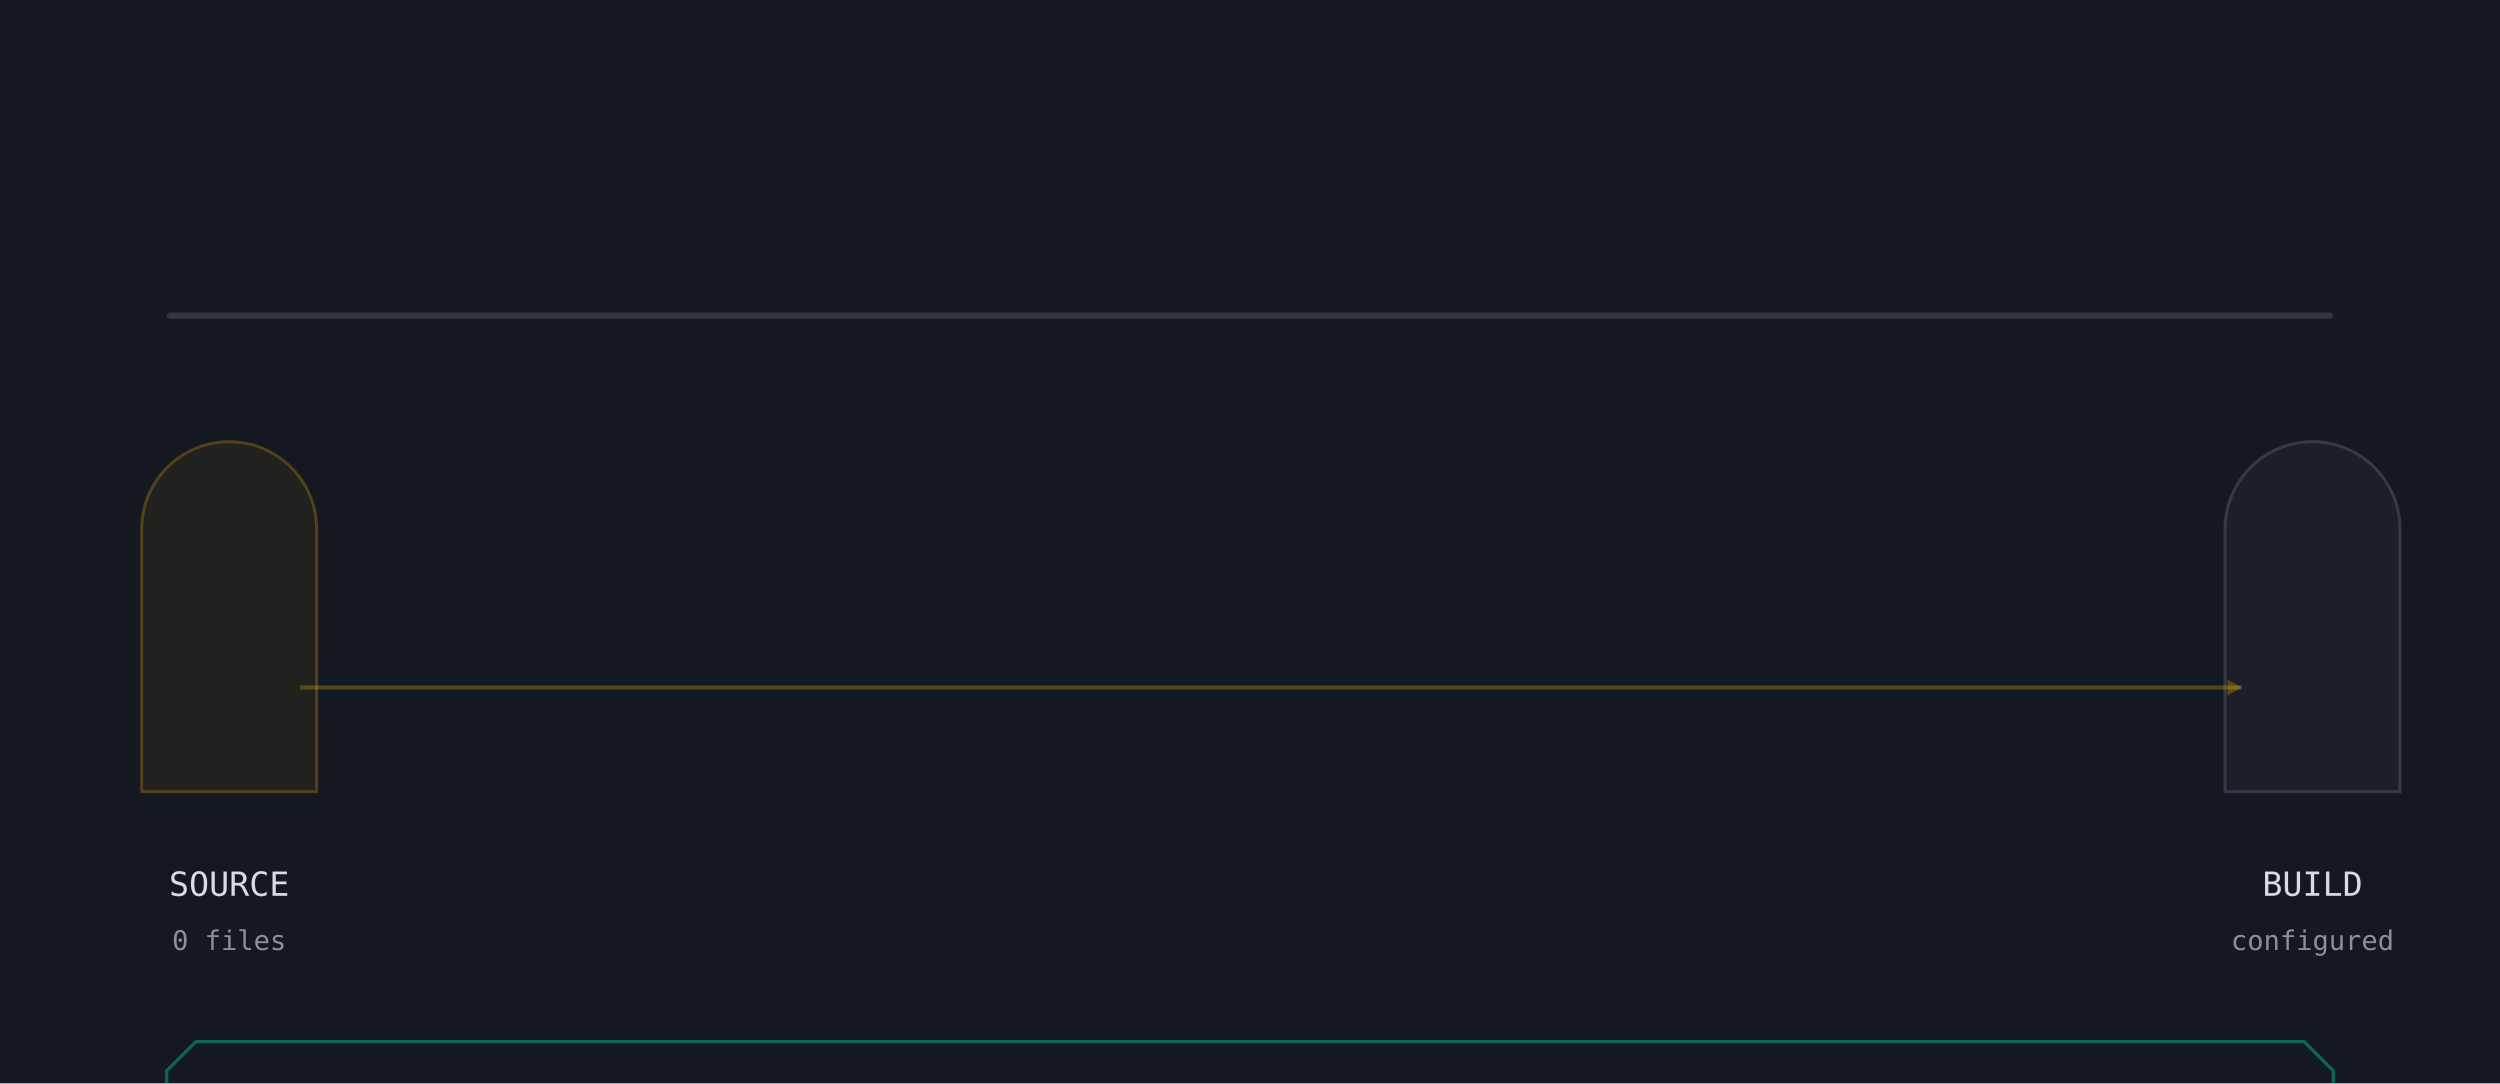
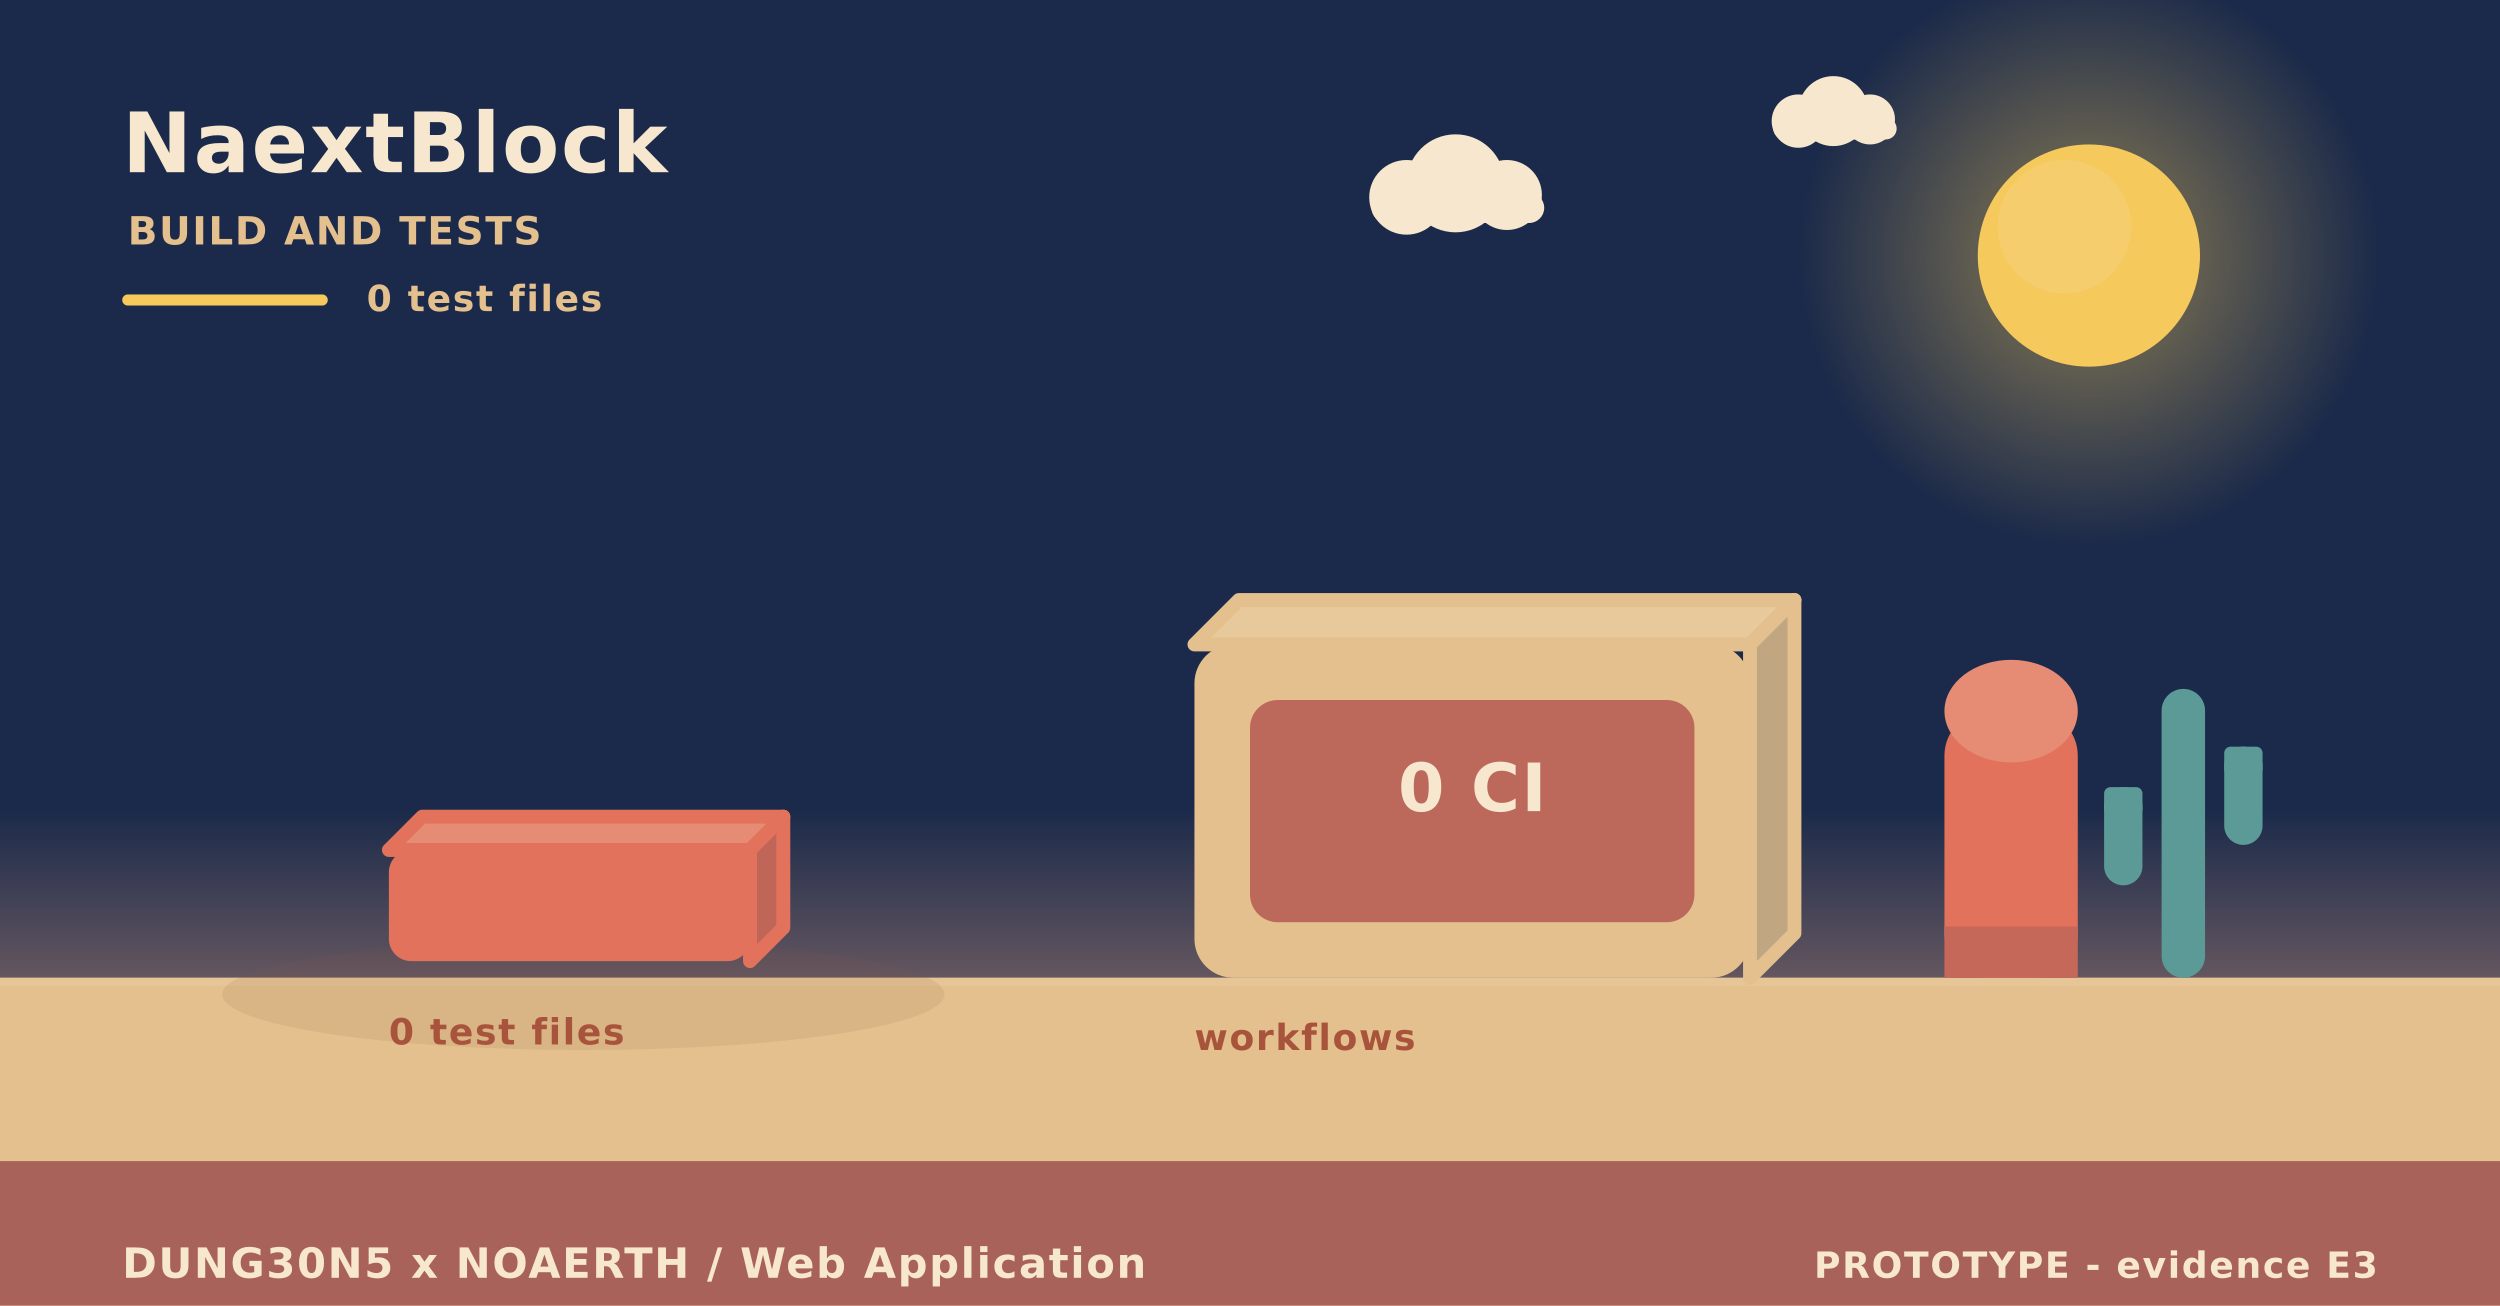
- <svg xmlns="http://www.w3.org/2000/svg" viewBox="0 0 1200 520" width="1200" height="520" role="img" aria-label="NaextBlock build evidence">
-   <rect width="1200" height="520" fill="#141821" />
-   <defs>
-     <linearGradient id="gb" x1="0" y1="0" x2="1" y2="1">
-       <stop offset="0%" stop-color="#ffb703" />
-       <stop offset="100%" stop-color="#8d99ae" />
-     </linearGradient>
-   </defs>
-   <rect x="80.00" y="150.00" width="1040.00" height="3.00" rx="2.00" fill="rgba(238,241,246,0.140)" opacity="1.00" />
-   <path d="M68.00,380.00 L68.00,254.00 A42.00,42.00 0 0 1 152.00,254.00 L152.00,380.00 Z" fill="rgba(255,183,3,0.100)" opacity="0.55" stroke="rgba(255,183,3,0.450)" stroke-width="1.4" />
-   <polygon points="-192.26,189.00 -136.83,221.00 -136.83,157.00 -192.26,125.00" fill="#037c5d" opacity="0.95" />
-   <polygon points="-247.68,221.00 -192.26,253.00 -192.26,189.00 -247.68,157.00" fill="#6e7788" opacity="0.95" />
-   <polygon points="-192.26,125.00 -136.83,157.00 -192.26,189.00 -247.68,157.00" fill="#ffb703" opacity="0.95" />
-   <text x="110" y="430" font-family="ui-monospace,Menlo,monospace" font-size="16" fill="rgba(238,241,246,0.900)" text-anchor="middle">SOURCE</text>
-   <text x="110" y="456" font-family="ui-monospace,Menlo,monospace" font-size="13" fill="rgba(238,241,246,0.550)" text-anchor="middle">0 files</text>
-   <path d="M1068.00,380.00 L1068.00,254.00 A42.00,42.00 0 0 1 1152.00,254.00 L1152.00,380.00 Z" fill="rgba(141,153,174,0.100)" opacity="0.55" stroke="rgba(141,153,174,0.450)" stroke-width="1.4" />
-   <polygon points="673.77,689.00 729.19,721.00 729.19,657.00 673.77,625.00" fill="#037c5d" opacity="0.95" />
-   <polygon points="618.34,721.00 673.77,753.00 673.77,689.00 618.34,657.00" fill="#6e7788" opacity="0.95" />
-   <polygon points="673.77,625.00 729.19,657.00 673.77,689.00 618.34,657.00" fill="#8d99ae" opacity="0.95" />
-   <text x="1110" y="430" font-family="ui-monospace,Menlo,monospace" font-size="16" fill="rgba(238,241,246,0.900)" text-anchor="middle">BUILD</text>
-   <text x="1110" y="456" font-family="ui-monospace,Menlo,monospace" font-size="13" fill="rgba(238,241,246,0.550)" text-anchor="middle">configured</text>
-   <line x1="144.00" y1="330.00" x2="1076.00" y2="330.00" stroke="rgba(255,183,3,0.500)" stroke-width="2.00" opacity="0.55" />
-   <polygon points="1076.00,330.00 1069.20,326.20 1069.20,333.80" fill="rgba(255,183,3,0.500)" opacity="0.55" />
-   <path d="M94.00,500.00 H1106.00 L1120.00,514.00 V546.00 L1106.00,560.00 H94.00 L80.00,546.00 V514.00 Z" fill="none" stroke="rgba(6,214,160,0.500)" stroke-width="1.60" opacity="0.80" />
-   <text x="600" y="536" font-family="ui-monospace,Menlo,monospace" font-size="16" fill="rgba(6,214,160,0.950)" text-anchor="middle">no test suite present in this repository — shown as measured, not implied</text>
+ <svg xmlns="http://www.w3.org/2000/svg" width="900" height="470" viewBox="0 0 900 470" role="img" aria-label="NaextBlock - how it is verified">
+   <linearGradient id="skyb" x1="0" y1="0" x2="0" y2="1">
+     <stop offset="0" stop-color="#1b2a4a" />
+     <stop offset="0.62" stop-color="#1b2a4a" />
+     <stop offset="1" stop-color="#f3ad8a" />
+   </linearGradient>
+   <rect width="900" height="470" fill="url(#skyb)" />
+   <radialGradient id="sunb">
+     <stop offset="0.35" stop-color="#f5c95c" stop-opacity="0.34" />
+     <stop offset="1" stop-color="#f5c95c" stop-opacity="0" />
+   </radialGradient>
+   <circle cx="752" cy="92" r="104" fill="url(#sunb)" />
+   <circle cx="752" cy="92" r="40" fill="#f5c95c" />
+   <circle cx="743.2" cy="81.6" r="24" fill="#f5d27e" opacity="0.5" />
+   <g>
+     <circle cx="524" cy="66" r="17.64" fill="#f6e7ce" />
+     <circle cx="506.36" cy="71.04" r="13.44" fill="#f6e7ce" />
+     <circle cx="542.48" cy="70.2" r="12.6" fill="#f6e7ce" />
+     <rect x="493.76" y="69.36" width="62.16" height="10.92" rx="5.46" fill="#f6e7ce" />
+   </g>
+   <g>
+     <circle cx="660" cy="40" r="12.6" fill="#f6e7ce" />
+     <circle cx="647.4" cy="43.6" r="9.6" fill="#f6e7ce" />
+     <circle cx="673.2" cy="43" r="9" fill="#f6e7ce" />
+     <rect x="638.4" y="42.4" width="44.4" height="7.8" rx="3.9" fill="#f6e7ce" />
+   </g>
+   <rect x="0" y="352" width="900" height="118" fill="#e3c08d" />
+   <rect x="0" y="352" width="900" height="3" fill="#e6c596" />
+   <text x="44" y="62" font-family="Verdana,DejaVu Sans,sans-serif" font-size="30" font-weight="700" letter-spacing="0.6" fill="#f6e7ce" text-anchor="start">NaextBlock</text>
+   <text x="46" y="88" font-family="Verdana,DejaVu Sans,sans-serif" font-size="14" font-weight="700" letter-spacing="0.6" fill="#e3c08d" text-anchor="start">BUILD AND TESTS</text>
+   <rect x="44" y="106" width="74" height="4" rx="2" fill="#f5c95c" />
+   <text x="132" y="112" font-family="Verdana,DejaVu Sans,sans-serif" font-size="13" font-weight="700" letter-spacing="0.6" fill="#e3c08d" text-anchor="start">0 test files</text>
+   <ellipse cx="210" cy="358" rx="130" ry="20" fill="rgba(138,90,68,0.11)" />
+   <path d="M140,306 L270,306 L282,294 L152,294 Z" fill="#e68c74" stroke="#e2725b" stroke-width="5" stroke-linejoin="round" />
+   <path d="M270,306 L282,294 L282,334 L270,346 Z" fill="#c06658" stroke="#e2725b" stroke-width="5" stroke-linejoin="round" />
+   <rect x="140" y="306" width="130" height="40" rx="8" fill="#e2725b" />
+   <text x="140" y="376" font-family="Verdana,DejaVu Sans,sans-serif" font-size="13" font-weight="700" letter-spacing="0.6" fill="#a8543c" text-anchor="start">0 test files</text>
+   <path d="M430,232 L630,232 L646,216 L446,216 Z" fill="#e7c99b" stroke="#e3c08d" stroke-width="5" stroke-linejoin="round" />
+   <path d="M630,232 L646,216 L646,336 L630,352 Z" fill="#c1a682" stroke="#e3c08d" stroke-width="5" stroke-linejoin="round" />
+   <rect x="430" y="232" width="200" height="120" rx="14" fill="#e3c08d" />
+   <rect x="450" y="252" width="160" height="80" rx="10" fill="#ba6458" opacity="0.94" />
+   <text x="530" y="292" font-family="Verdana,DejaVu Sans,sans-serif" font-size="24" font-weight="700" letter-spacing="0.6" fill="#f6e7ce" text-anchor="middle">0 CI</text>
+   <text x="430" y="378" font-family="Verdana,DejaVu Sans,sans-serif" font-size="13" font-weight="700" letter-spacing="0.6" fill="#a8543c" text-anchor="start">workflows</text>
+   <rect x="700" y="256" width="48" height="96" rx="16" fill="#e2725b" />
+   <ellipse cx="724" cy="256" rx="24" ry="18.46" fill="#e68c74" />
+   <rect x="700" y="333.54" width="48" height="18.46" fill="#c66859" />
+   <rect x="778.18" y="248" width="15.64" height="104" rx="7.82" fill="#5b9a97" />
+   <rect x="757.48" y="283.36" width="13.8" height="35.36" rx="6.9" fill="#5b9a97" />
+   <rect x="757.48" y="283.36" width="13.8" height="10.4" rx="2.3" fill="#5b9a97" />
+   <rect x="800.72" y="268.8" width="13.8" height="35.36" rx="6.9" fill="#5b9a97" />
+   <rect x="800.72" y="268.8" width="13.8" height="10.4" rx="2.3" fill="#5b9a97" />
+   <rect x="0" y="418" width="900" height="52" rx="0" fill="#a65c56" opacity="0.94" />
+   <text x="44" y="460" font-family="Verdana,DejaVu Sans,sans-serif" font-size="15" font-weight="700" letter-spacing="0.6" fill="#f6e7ce" text-anchor="start">DUNG30N5 x NOAERTH  /  Web Application</text>
+   <text x="856" y="460" font-family="Verdana,DejaVu Sans,sans-serif" font-size="13" font-weight="700" letter-spacing="0.6" fill="#f6e7ce" text-anchor="end">PROTOTYPE  -  evidence E3</text>
</svg>
